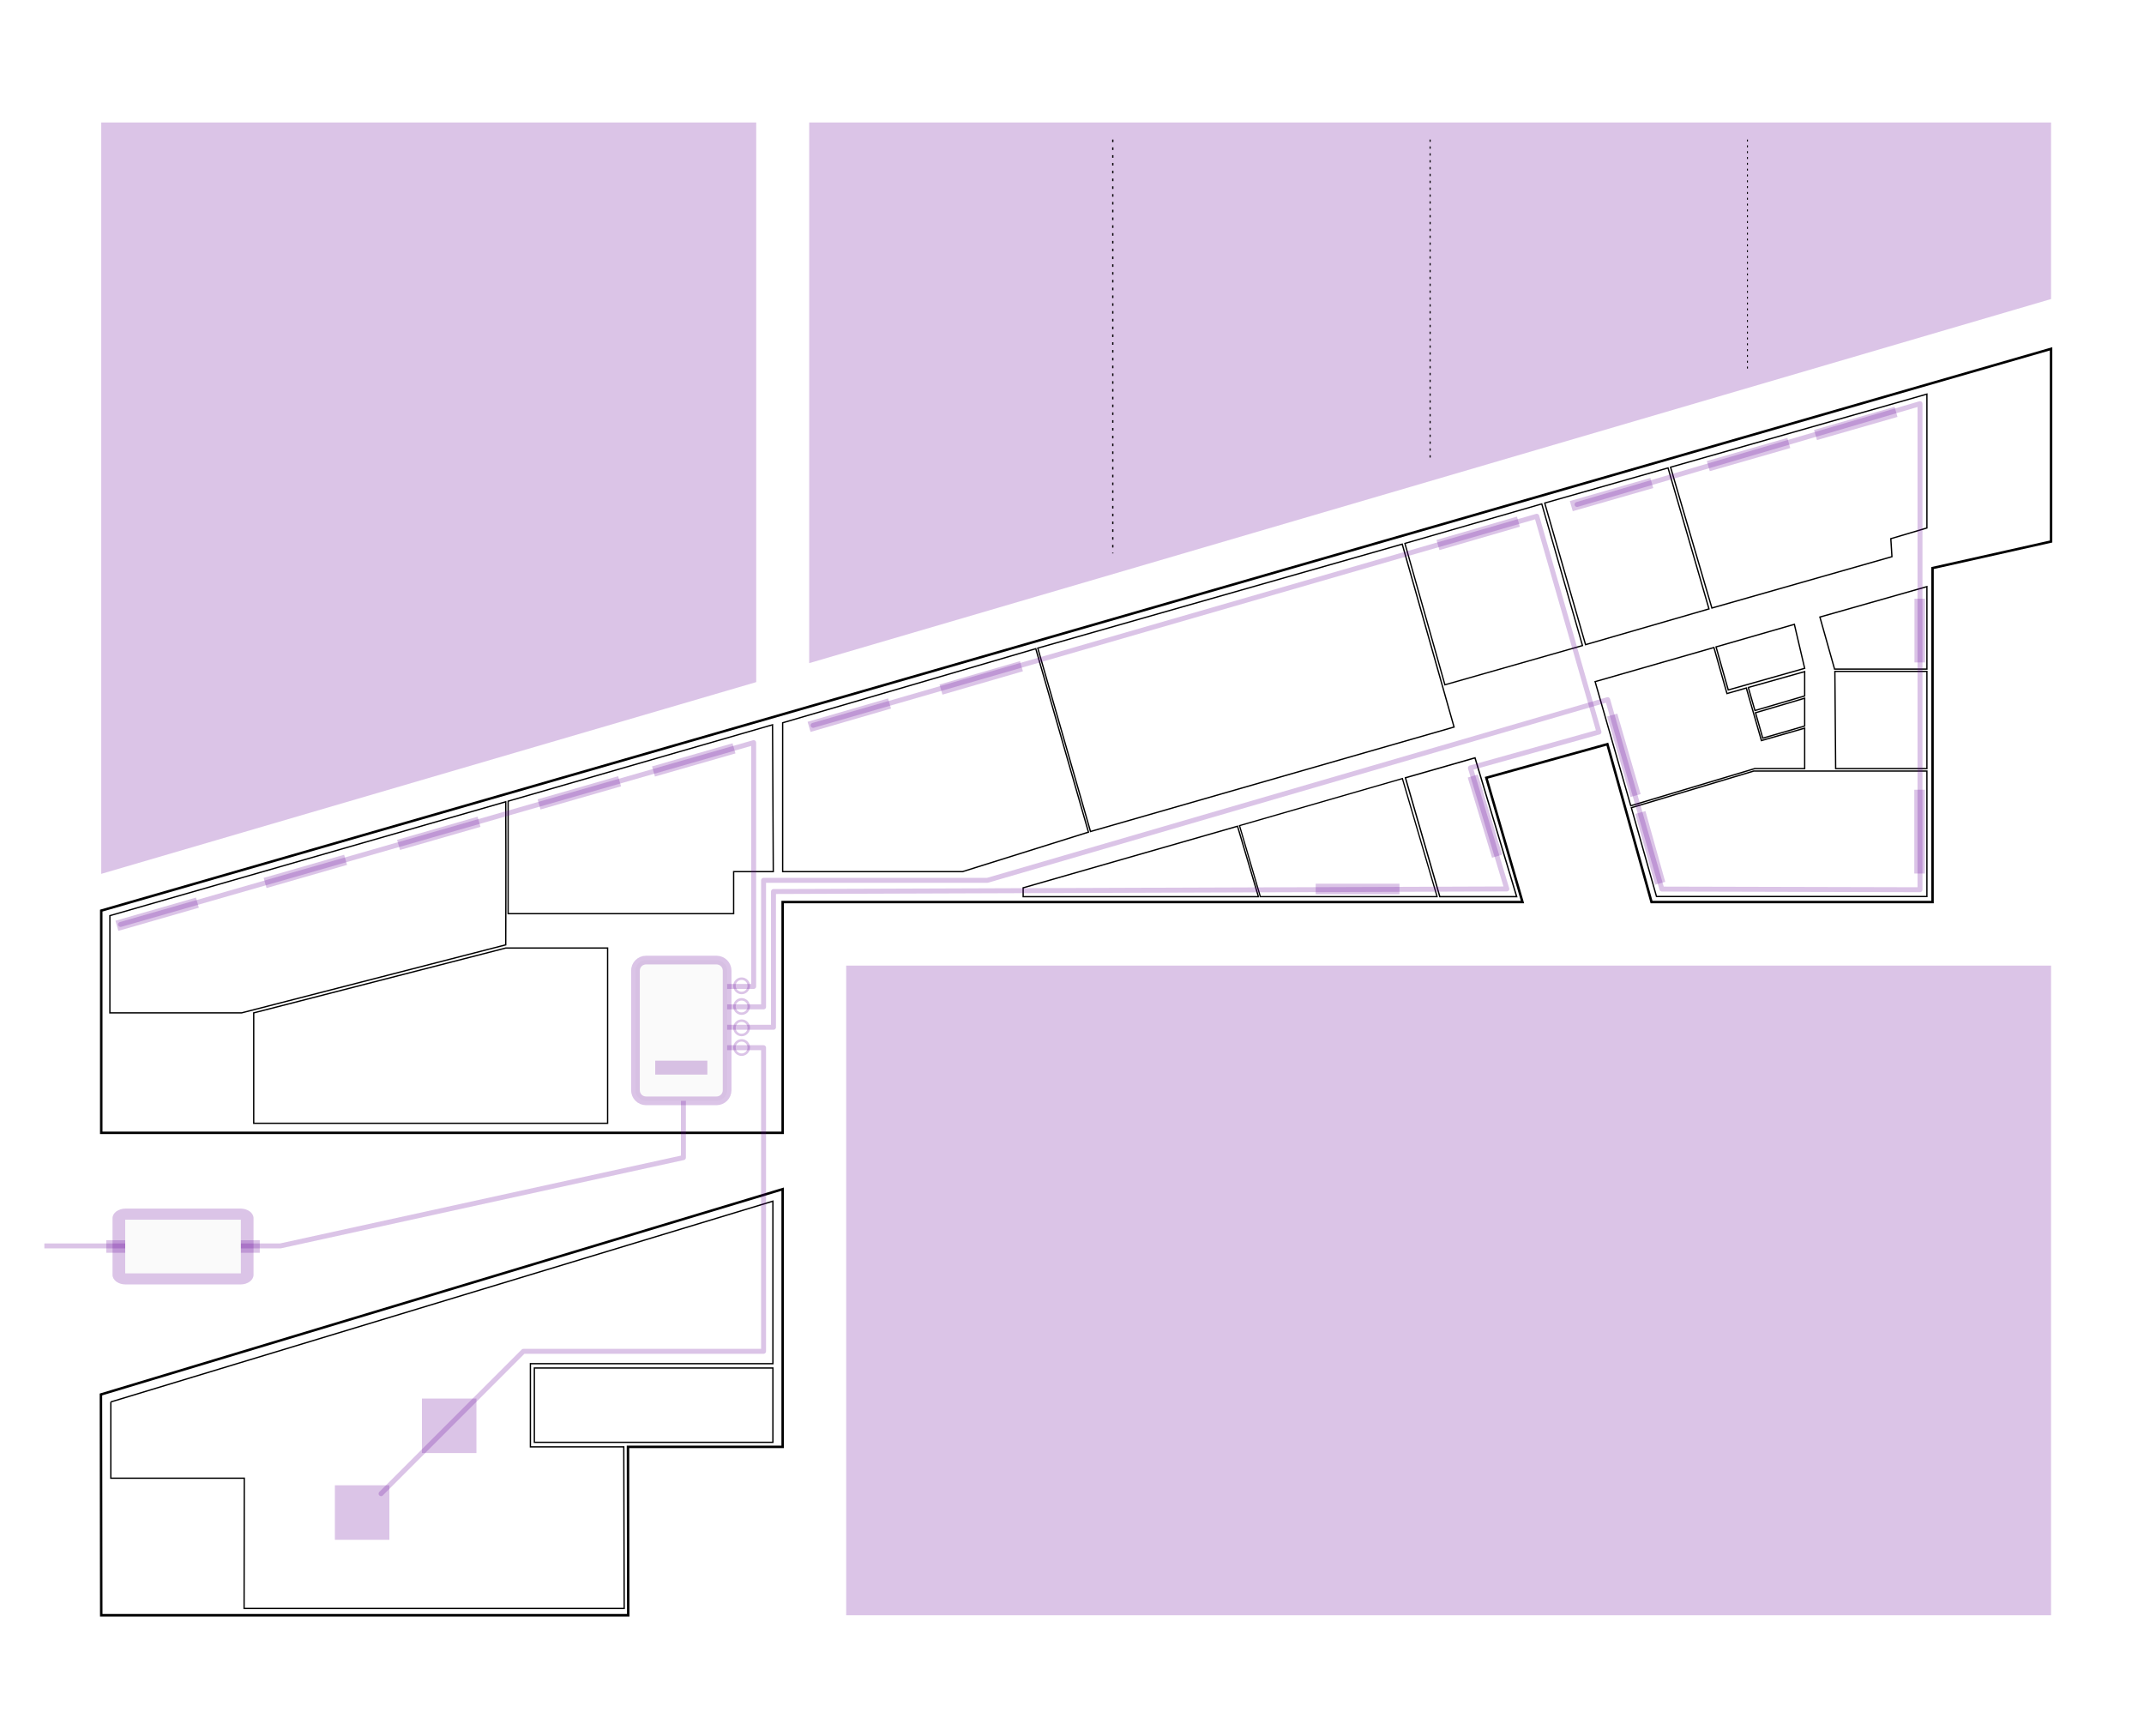
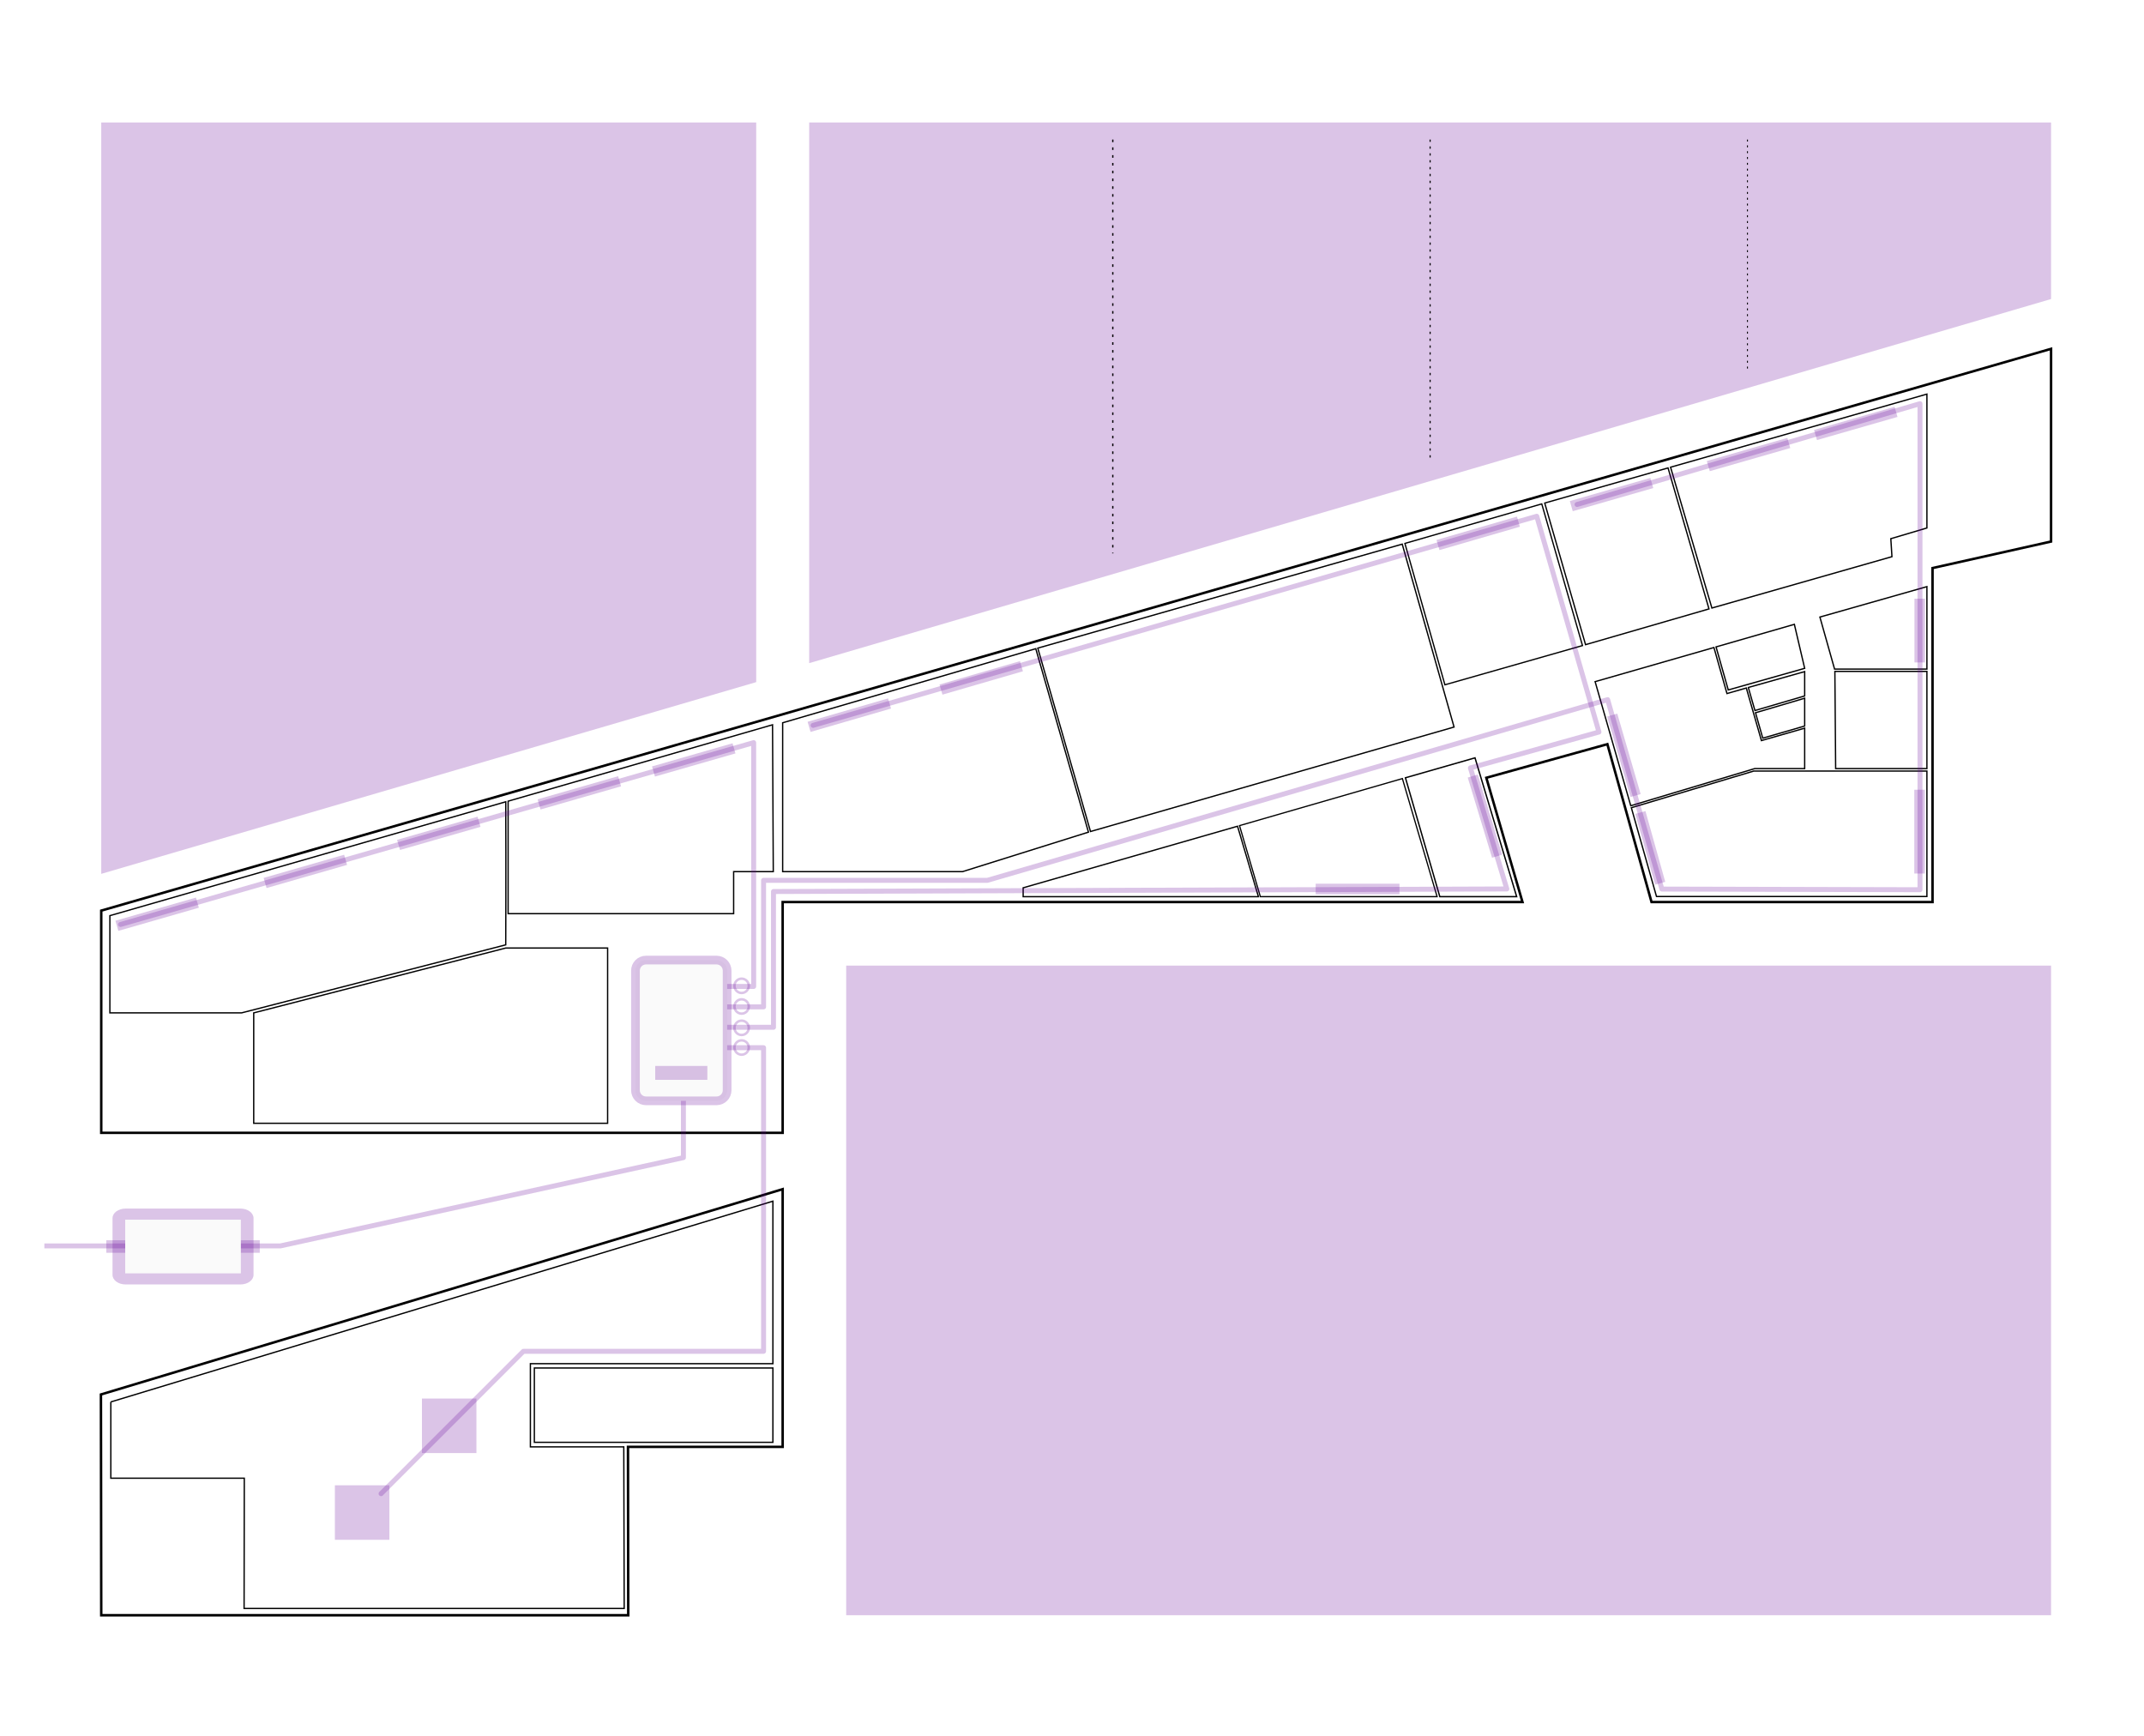
<svg xmlns="http://www.w3.org/2000/svg" width="432.435mm" height="350mm" viewBox="0 0 432.435 350" version="1.1" id="svg5">
  <defs id="defs2" />
  <g id="drawing" transform="translate(87.61958,-48.61679)" style="display:inline">
    <path style="display:inline;fill:none;stroke:#000000;stroke-width:0.265px;stroke-linecap:butt;stroke-linejoin:miter;stroke-opacity:1" d="m 249.325,142.838 8.335,28.402 36.318,-10.36 -0.228,-3.626 7.28,-2.161 v -26.997 z" id="Gólyafészek" />
    <path style="display:inline;fill:none;stroke:#000000;stroke-width:0.265px;stroke-linecap:butt;stroke-linejoin:miter;stroke-opacity:1" d="m 241.416,211.511 24.682,-7.397 h 34.931 v 25.306 h -54.54 z" id="Oktopusz" />
    <path style="display:inline;fill:none;stroke:#000000;stroke-width:0.263px;stroke-linecap:butt;stroke-linejoin:miter;stroke-opacity:1" d="m 223.944,150.065 24.872,-7.081 8.259,28.432 -24.897,7.212 z" id="PK" />
    <path style="display:inline;fill:none;stroke:#000000;stroke-width:0.259px;stroke-linecap:butt;stroke-linejoin:miter;stroke-opacity:1" d="m 223.348,150.241 -27.604,7.966 8.067,28.512 27.748,-7.909 z" id="SZGK" />
    <path style="display:inline;fill:none;stroke:#000000;stroke-width:0.275px;stroke-linecap:butt;stroke-linejoin:miter;stroke-opacity:1" d="m 195.851,205.472 14.031,-4.019 8.403,27.991 h -15.503 z" id="Gólyairoda" />
    <path style="display:inline;fill:none;stroke:#000000;stroke-width:0.247px;stroke-linecap:butt;stroke-linejoin:miter;stroke-opacity:1" d="m 195.236,205.632 -32.852,9.487 4.201,14.326 h 35.652 z" id="Lahmacun" />
    <path style="fill:none;stroke:#000000;stroke-width:0.265px;stroke-linecap:butt;stroke-linejoin:miter;stroke-opacity:1" d="m 121.291,179.439 10.624,36.995 -25.401,7.966 H 70.239 v -30.02 z" id="Mérce" />
    <path style="fill:none;stroke:#000000;stroke-width:0.265px;stroke-linecap:butt;stroke-linejoin:miter;stroke-opacity:1" d="m 68.346,224.399 -0.149,-29.618 -53.33,15.41 v 22.688 h 45.486 l 4.94e-4,-8.48 z" id="kisterem" />
    <path style="fill:none;stroke:#000000;stroke-width:0.265px;stroke-linecap:butt;stroke-linejoin:miter;stroke-opacity:1" d="m 14.385,210.313 -79.843,22.964 v 19.607 h 26.56 l 53.283,-13.721 c 0,0 0.062,-14.952 -1.64e-4,-28.849 z" id="vendégtér" />
    <path style="fill:none;stroke:#000000;stroke-width:0.265px;stroke-linecap:butt;stroke-linejoin:miter;stroke-opacity:1" d="m 195.203,158.354 -73.506,20.969 10.633,36.986 73.328,-21.07 z" id="OktopuszKeramia" />
    <path style="fill:none;stroke:#000000;stroke-width:0.265px;stroke-linecap:butt;stroke-linejoin:miter;stroke-opacity:1" d="m 161.984,215.244 -43.238,12.417 v 1.784 h 47.449 z" id="haromszogRaktar" />
    <path style="fill:none;stroke:#000000;stroke-width:0.265px;stroke-linecap:butt;stroke-linejoin:miter;stroke-opacity:1" d="m 241.296,211.112 -7.188,-25.028 23.962,-6.881 2.633,9.284 3.902,-1.121 3.046,10.607 8.724,-2.507 v 8.156 h -10.085 z" id="GEP" />
    <path style="fill:none;stroke:#000000;stroke-width:0.265px;stroke-linecap:butt;stroke-linejoin:miter;stroke-opacity:1" d="m 279.446,173.059 21.583,-6.136 v 16.636 h -18.623 z" id="kistargyalo" />
    <path style="fill:none;stroke:#000000;stroke-width:0.265px;stroke-linecap:butt;stroke-linejoin:miter;stroke-opacity:1" d="m 301.029,184.014 1e-5,19.61 H 282.623 l -0.156,-19.61 z" id="OktopuszSzitaKismuhely" />
    <path style="fill:none;stroke:#000000;stroke-width:0.265px;stroke-linecap:butt;stroke-linejoin:miter;stroke-opacity:1" d="m 276.375,184.059 -11.368,3.199 1.336,4.652 10.032,-2.944 z" id="wc1" />
    <path style="fill:none;stroke:#000000;stroke-width:0.265px;stroke-linecap:butt;stroke-linejoin:miter;stroke-opacity:1" d="m 276.375,189.428 v 5.607 l -8.453,2.447 -1.461,-5.125 z" id="wc2" />
    <path style="fill:none;stroke:#000000;stroke-width:0.265px;stroke-linecap:butt;stroke-linejoin:miter;stroke-opacity:1" d="m 274.295,174.526 -15.794,4.552 2.461,8.679 15.413,-4.358 z" id="wc3" />
    <path style="fill:none;stroke:#000000;stroke-width:0.5;stroke-linecap:butt;stroke-linejoin:miter;stroke-miterlimit:4;stroke-dasharray:none;stroke-opacity:1" d="m -67.199,232.262 -2.6e-4,44.81 h 137.438 l 2.6e-4,-46.537 149.22,1.2e-4 -7.295,-25.065 24.417,-6.778 8.905,31.842 h 56.677 v -67.358 l 23.907,-5.349 -1.1e-4,-38.862 z" id="envelope_emelet" />
    <path style="display:inline;fill:none;stroke:#000000;stroke-width:0.265;stroke-linecap:butt;stroke-linejoin:miter;stroke-miterlimit:4;stroke-dasharray:none;stroke-opacity:1" d="m 34.934,239.808 -20.548,-4e-5 -50.832,13.076 v 22.269 l 71.38,-3.8e-4 z" id="pult" />
    <path style="fill:none;stroke:#000000;stroke-width:0.5;stroke-linecap:butt;stroke-linejoin:miter;stroke-miterlimit:4;stroke-dasharray:none;stroke-opacity:1" d="M -67.263,329.841 70.239,288.436 v 51.967 H 39.042 l 0.051,33.958 -106.292,-4e-4 z" id="envelope_foldszint" />
    <path style="display:inline;fill:none;stroke:#000000;stroke-width:0.265px;stroke-linecap:butt;stroke-linejoin:miter;stroke-opacity:1" d="m 68.271,324.5 v 14.989 h -48.113 v -14.989 z" id="lenti_wc" />
    <path style="fill:none;stroke:#000000;stroke-width:0.265px;stroke-linecap:butt;stroke-linejoin:miter;stroke-opacity:1" d="m -65.267,331.342 133.538,-40.484 v 32.772 h -48.913 v 16.774 h 18.837 l 0.083,32.587 h -76.665 l 0.04,-26.26 h -26.92 v -15.388" id="Trafóház" />
    <path style="fill:none;fill-opacity:0.281;stroke:none;stroke-width:0.265;stroke-linecap:butt;stroke-linejoin:miter;stroke-miterlimit:4;stroke-dasharray:0.265, 3.18;stroke-dashoffset:0;stroke-opacity:1" d="M 15.84,241.412 H 66.448 v 31.712 H 15.84 Z" id="control" />
    <path style="fill:none;stroke:#660099;stroke-width:1;stroke-linecap:round;stroke-linejoin:round;stroke-miterlimit:4;stroke-dasharray:none;stroke-opacity:0.231" d="M 47.714,251.675 H 66.39 l 1.67e-4,-25.523 h 45.138 l 125.109,-36.438 10.936,38.204 52.058,0.129 v -98.02 l -69.163,20.327" id="path5000" />
    <path style="fill:none;stroke:#660099;stroke-width:1;stroke-linecap:round;stroke-linejoin:round;stroke-miterlimit:4;stroke-dasharray:none;stroke-opacity:0.231" d="m 46.68,247.558 17.71,-7e-5 V 198.381 l -127.688,36.669" id="path6552" />
    <path style="fill:none;stroke:#660099;stroke-width:1;stroke-linecap:round;stroke-linejoin:round;stroke-miterlimit:4;stroke-dasharray:none;stroke-opacity:0.231" d="m 47.714,255.792 20.676,-3.3e-4 1.87e-4,-27.381 147.911,-0.518 -7.345,-24.411 25.926,-7.237 -12.543,-43.514 -145.963,42.17" id="path6020" />
    <path style="fill:none;stroke:#660099;stroke-width:1;stroke-linecap:round;stroke-linejoin:round;stroke-miterlimit:4;stroke-dasharray:none;stroke-opacity:0.231" d="m 46.68,259.908 19.71,-4.1e-4 v 8.769 52.461 l -48.441,4.1e-4 -28.707,28.707" id="path7279" />
    <rect style="opacity:1;fill:none;fill-opacity:1;stroke:none;stroke-width:0.5;stroke-linecap:butt;stroke-linejoin:round;stroke-miterlimit:4;stroke-dasharray:none;stroke-dashoffset:0;stroke-opacity:0.231;stop-color:#000000" id="rect29409" width="9.823" height="7.238" x="44.353" y="249.221" ry="1.828" />
    <g id="g32196">
      <rect style="opacity:1;fill:#660099;fill-opacity:0.231;stroke:none;stroke-width:0.215;stroke-linecap:butt;stroke-linejoin:round;stroke-miterlimit:4;stroke-dasharray:none;stroke-dashoffset:0;stroke-opacity:0.231;stop-color:#000000" id="rect31216" width="16.898" height="2.128" x="177.75" y="226.834" ry="0" />
      <rect style="display:inline;fill:#660099;fill-opacity:0.231;stroke:none;stroke-width:0.215;stroke-linecap:butt;stroke-linejoin:round;stroke-miterlimit:4;stroke-dasharray:none;stroke-dashoffset:0;stroke-opacity:0.231;stop-color:#000000" id="rect31216-1" width="16.898" height="2.128" x="257.084" y="-141.929" ry="0" transform="rotate(73.12335)" />
      <rect style="display:inline;fill:#660099;fill-opacity:0.231;stroke:none;stroke-width:0.215;stroke-linecap:butt;stroke-linejoin:round;stroke-miterlimit:4;stroke-dasharray:none;stroke-dashoffset:0;stroke-opacity:0.231;stop-color:#000000" id="rect31216-1-8" width="16.898" height="2.128" x="150.182" y="207.619" ry="0" transform="rotate(-16.19002)" />
      <rect style="display:inline;fill:#660099;fill-opacity:0.231;stroke:none;stroke-width:0.215;stroke-linecap:butt;stroke-linejoin:round;stroke-miterlimit:4;stroke-dasharray:none;stroke-dashoffset:0;stroke-opacity:0.231;stop-color:#000000" id="rect31216-1-8-0" width="16.898" height="2.128" x="45.791" y="207.663" ry="0" transform="rotate(-16.19002)" />
      <rect style="display:inline;fill:#660099;fill-opacity:0.231;stroke:none;stroke-width:0.215;stroke-linecap:butt;stroke-linejoin:round;stroke-miterlimit:4;stroke-dasharray:none;stroke-dashoffset:0;stroke-opacity:0.231;stop-color:#000000" id="rect31216-1-8-05" width="16.898" height="2.128" x="18.144" y="207.467" ry="0" transform="rotate(-16.19002)" />
    </g>
    <g id="g33266">
      <rect style="display:inline;fill:#660099;fill-opacity:0.231;stroke:none;stroke-width:0.202;stroke-linecap:butt;stroke-linejoin:round;stroke-miterlimit:4;stroke-dasharray:none;stroke-dashoffset:0;stroke-opacity:0.231;stop-color:#000000" id="rect31216-5" width="14.824" height="2.128" x="270.131" y="-178.086" ry="0" transform="rotate(74.37511)" />
      <rect style="display:inline;fill:#660099;fill-opacity:0.231;stroke:none;stroke-width:0.215;stroke-linecap:butt;stroke-linejoin:round;stroke-miterlimit:4;stroke-dasharray:none;stroke-dashoffset:0;stroke-opacity:0.231;stop-color:#000000" id="rect31216-2" width="16.898" height="2.128" x="207.881" y="-300.616" ry="0" transform="rotate(90)" />
      <rect style="display:inline;fill:#660099;fill-opacity:0.231;stroke:none;stroke-width:0.215;stroke-linecap:butt;stroke-linejoin:round;stroke-miterlimit:4;stroke-dasharray:none;stroke-dashoffset:0;stroke-opacity:0.231;stop-color:#000000" id="rect31216-2-3" width="16.898" height="2.128" x="230.066" y="206.916" ry="0" transform="rotate(-16.0342)" />
      <rect style="display:inline;fill:#660099;fill-opacity:0.231;stroke:none;stroke-width:0.215;stroke-linecap:butt;stroke-linejoin:round;stroke-miterlimit:4;stroke-dasharray:none;stroke-dashoffset:0;stroke-opacity:0.231;stop-color:#000000" id="rect31216-2-3-5" width="16.898" height="2.128" x="207.547" y="206.973" ry="0" transform="rotate(-16.0342)" />
      <rect style="display:inline;fill:#660099;fill-opacity:0.231;stroke:none;stroke-width:0.215;stroke-linecap:butt;stroke-linejoin:round;stroke-miterlimit:4;stroke-dasharray:none;stroke-dashoffset:0;stroke-opacity:0.231;stop-color:#000000" id="rect31216-2-3-6" width="16.898" height="2.128" x="178.761" y="207.098" ry="0" transform="rotate(-16.0342)" />
      <rect style="display:inline;fill:#660099;fill-opacity:0.231;stroke:none;stroke-width:0.215;stroke-linecap:butt;stroke-linejoin:round;stroke-miterlimit:4;stroke-dasharray:none;stroke-dashoffset:0;stroke-opacity:0.231;stop-color:#000000" id="rect31216-1-8-1" width="16.898" height="2.128" x="251.416" y="-175.436" ry="0" transform="rotate(73.80998)" />
      <rect style="display:inline;fill:#660099;fill-opacity:0.231;stroke:none;stroke-width:0.188;stroke-linecap:butt;stroke-linejoin:round;stroke-miterlimit:4;stroke-dasharray:none;stroke-dashoffset:0;stroke-opacity:0.231;stop-color:#000000" id="rect31216-2-1" width="12.853" height="2.128" x="169.357" y="-300.649" ry="0" transform="rotate(90)" />
    </g>
    <g id="g33423">
      <rect style="display:inline;fill:#660099;fill-opacity:0.231;stroke:none;stroke-width:0.215;stroke-linecap:butt;stroke-linejoin:round;stroke-miterlimit:4;stroke-dasharray:none;stroke-dashoffset:0;stroke-opacity:0.231;stop-color:#000000" id="rect31216-2-3-52" width="16.898" height="2.128" x="-13.937" y="207.4" ry="0" transform="rotate(-16.0342)" />
      <rect style="display:inline;fill:#660099;fill-opacity:0.231;stroke:none;stroke-width:0.215;stroke-linecap:butt;stroke-linejoin:round;stroke-miterlimit:4;stroke-dasharray:none;stroke-dashoffset:0;stroke-opacity:0.231;stop-color:#000000" id="rect31216-2-3-9" width="16.898" height="2.128" x="-37.952" y="207.406" ry="0" transform="rotate(-16.0342)" />
      <rect style="display:inline;fill:#660099;fill-opacity:0.231;stroke:none;stroke-width:0.215;stroke-linecap:butt;stroke-linejoin:round;stroke-miterlimit:4;stroke-dasharray:none;stroke-dashoffset:0;stroke-opacity:0.231;stop-color:#000000" id="rect31216-2-3-52-2" width="16.898" height="2.128" x="-67.448" y="207.428" ry="0" transform="rotate(-16.0342)" />
      <rect style="display:inline;fill:#660099;fill-opacity:0.231;stroke:none;stroke-width:0.215;stroke-linecap:butt;stroke-linejoin:round;stroke-miterlimit:4;stroke-dasharray:none;stroke-dashoffset:0;stroke-opacity:0.231;stop-color:#000000" id="rect31216-2-3-9-4" width="16.898" height="2.128" x="-95.438" y="207.37" ry="0" transform="rotate(-16.0342)" />
      <rect style="display:inline;fill:#660099;fill-opacity:0.231;stroke:none;stroke-width:0.215;stroke-linecap:butt;stroke-linejoin:round;stroke-miterlimit:4;stroke-dasharray:none;stroke-dashoffset:0;stroke-opacity:0.231;stop-color:#000000" id="rect31216-2-3-9-7" width="16.898" height="2.128" x="-126.548" y="207.414" ry="0" transform="rotate(-16.0342)" />
    </g>
    <g id="g33836" transform="translate(-4.233333,4.233333)">
      <rect style="opacity:1;fill:#660099;fill-opacity:0.231;stroke:none;stroke-width:0.215;stroke-linecap:butt;stroke-linejoin:round;stroke-miterlimit:4;stroke-dasharray:none;stroke-dashoffset:0;stroke-opacity:0.231;stop-color:#000000" id="rect33730" width="10.995" height="10.995" x="-15.842" y="343.921" />
      <rect style="display:inline;fill:#660099;fill-opacity:0.231;stroke:none;stroke-width:0.215;stroke-linecap:butt;stroke-linejoin:round;stroke-miterlimit:4;stroke-dasharray:none;stroke-dashoffset:0;stroke-opacity:0.231;stop-color:#000000" id="rect33730-9" width="10.995" height="10.995" x="1.713" y="326.428" />
    </g>
    <rect style="display:inline;fill:#660099;fill-opacity:0.231;stroke:none;stroke-width:0.125;stroke-linecap:round;stroke-linejoin:round;stroke-miterlimit:4;stroke-dasharray:none;stroke-dashoffset:0;stroke-opacity:1;stop-color:#000000" id="rect14422-5" width="28.44" height="15.302" x="-64.923" y="292.351" rx="2.626" ry="1.935" />
    <path style="fill:none;stroke:#660099;stroke-width:1;stroke-linecap:butt;stroke-linejoin:round;stroke-miterlimit:4;stroke-dasharray:none;stroke-opacity:0.231" d="m 50.221,268.504 v 13.569 l -81.292,17.807 h -47.601" id="path43866" />
    <rect style="display:inline;fill:#660099;fill-opacity:0.231;stroke:none;stroke-width:0.081;stroke-linecap:butt;stroke-linejoin:round;stroke-miterlimit:4;stroke-dasharray:none;stroke-dashoffset:0;stroke-opacity:1;stop-color:#000000" id="rect41701-4" width="30.954" height="2.526" x="-66.18" y="298.739" rx="0" ry="0" />
    <rect style="display:inline;opacity:1;fill:#fafafa;fill-opacity:1;stroke:none;stroke-width:0.145;stroke-linecap:butt;stroke-linejoin:round;stroke-miterlimit:4;stroke-dasharray:none;stroke-dashoffset:0;stroke-opacity:1;stop-color:#000000" id="rect41701" width="23.323" height="10.824" x="-62.365" y="294.59" rx="0" ry="0" />
    <rect style="opacity:1;fill:#fafafa;fill-opacity:1;stroke:#660099;stroke-width:1.755;stroke-linecap:round;stroke-linejoin:round;stroke-miterlimit:4;stroke-dasharray:none;stroke-dashoffset:0;stroke-opacity:0.231;stop-color:#000000" id="rect14620" width="18.49" height="28.387" x="40.548" y="242.236" ry="2.14" />
-     <rect style="opacity:1;fill:#660099;fill-opacity:0.231;stroke:none;stroke-width:0.204;stroke-linecap:round;stroke-linejoin:round;stroke-miterlimit:4;stroke-dasharray:none;stroke-dashoffset:0;stroke-opacity:0.79;stop-color:#000000" id="rect14422" width="10.515" height="2.803" x="44.536" y="262.525" />
+     <rect style="opacity:1;fill:#660099;fill-opacity:0.231;stroke:none;stroke-width:0.204;stroke-linecap:round;stroke-linejoin:round;stroke-miterlimit:4;stroke-dasharray:none;stroke-dashoffset:0;stroke-opacity:0.79;stop-color:#000000" id="rect14422" width="10.515" height="2.803" x="44.536" y="263.584" />
    <path style="display:none;fill:#fafafa;fill-opacity:1;stroke:none;stroke-width:0.5;stroke-linecap:butt;stroke-linejoin:miter;stroke-miterlimit:4;stroke-dasharray:none;stroke-dashoffset:0;stroke-opacity:1" d="M -67.199,224.884 V 68.196 H 326.07 v 43.392 z" id="status" />
    <path style="display:inline;fill:#660099;fill-opacity:0.231;stroke:none;stroke-width:0.265;stroke-linecap:butt;stroke-linejoin:miter;stroke-miterlimit:4;stroke-dasharray:0.265, 3.175;stroke-dashoffset:0;stroke-opacity:1" d="M 326.07,243.35 H 83.054 v 131.012 H 326.07 Z" id="graph" />
    <circle style="opacity:1;fill:none;fill-opacity:0.231;stroke:#660099;stroke-width:0.5;stroke-linecap:butt;stroke-linejoin:round;stroke-miterlimit:4;stroke-dasharray:none;stroke-dashoffset:0;stroke-opacity:0.231;stop-color:#000000" id="path79704" cx="61.961" cy="247.427" r="1.444" />
    <circle style="display:inline;fill:none;fill-opacity:0.231;stroke:#660099;stroke-width:0.5;stroke-linecap:butt;stroke-linejoin:round;stroke-miterlimit:4;stroke-dasharray:none;stroke-dashoffset:0;stroke-opacity:0.231;stop-color:#000000" id="path79704-7" cx="61.961" cy="259.873" r="1.444" />
    <circle style="display:inline;fill:none;fill-opacity:0.231;stroke:#660099;stroke-width:0.5;stroke-linecap:butt;stroke-linejoin:round;stroke-miterlimit:4;stroke-dasharray:none;stroke-dashoffset:0;stroke-opacity:0.231;stop-color:#000000" id="path79704-2" cx="61.961" cy="255.897" r="1.444" />
    <circle style="display:inline;fill:none;fill-opacity:0.231;stroke:#660099;stroke-width:0.5;stroke-linecap:butt;stroke-linejoin:round;stroke-miterlimit:4;stroke-dasharray:none;stroke-dashoffset:0;stroke-opacity:0.231;stop-color:#000000" id="path79704-8" cx="61.961" cy="251.594" r="1.444" />
    <rect style="display:inline;opacity:1;fill:none;fill-opacity:0.231;stroke:none;stroke-width:0.5;stroke-linecap:butt;stroke-linejoin:round;stroke-miterlimit:4;stroke-dasharray:0.5, 3.997;stroke-dashoffset:0;stroke-opacity:1;stop-color:#000000" id="rect78717" width="432.636" height="349.847" x="-87.516" y="48.772" />
    <path style="fill:#660099;fill-opacity:0.231;stroke:none;stroke-width:0.265px;stroke-linecap:butt;stroke-linejoin:miter;stroke-opacity:1" d="M 75.588,182.353 V 73.313 l 250.482,-2.96e-4 v 35.611 z" id="path91226" />
    <path style="fill:#660099;fill-opacity:0.231;stroke:none;stroke-width:0.265px;stroke-linecap:butt;stroke-linejoin:miter;stroke-opacity:1" d="M 64.905,73.313 H -67.199 V 224.848 L 64.905,186.179 Z" id="path92253" />
    <rect style="opacity:1;fill:none;fill-opacity:0.231;stroke:none;stroke-width:2.178;stroke-linecap:butt;stroke-linejoin:round;stroke-miterlimit:4;stroke-dasharray:none;stroke-dashoffset:0;stroke-opacity:0.231;stop-color:#000000" id="rect93623" width="58.473" height="87.577" x="75.588" y="73.313" />
    <rect style="display:inline;fill:none;fill-opacity:0.231;stroke:none;stroke-width:1.933;stroke-linecap:butt;stroke-linejoin:round;stroke-miterlimit:4;stroke-dasharray:none;stroke-dashoffset:0;stroke-opacity:0.231;stop-color:#000000" id="rect93623-6" width="58.473" height="68.96" x="139.591" y="73.313" />
    <rect style="display:inline;fill:none;fill-opacity:0.231;stroke:none;stroke-width:1.652;stroke-linecap:butt;stroke-linejoin:round;stroke-miterlimit:4;stroke-dasharray:none;stroke-dashoffset:0;stroke-opacity:0.231;stop-color:#000000" id="rect93623-9" width="58.473" height="50.375" x="203.594" y="73.313" />
    <rect style="display:inline;fill:none;fill-opacity:0.231;stroke:none;stroke-width:1.314;stroke-linecap:butt;stroke-linejoin:round;stroke-miterlimit:4;stroke-dasharray:none;stroke-dashoffset:0;stroke-opacity:0.231;stop-color:#000000" id="rect93623-7" width="58.473" height="31.883" x="267.598" y="73.312" />
-     <path style="fill:none;stroke:#000000;stroke-width:0.262;stroke-linecap:butt;stroke-linejoin:miter;stroke-miterlimit:4;stroke-dasharray:0.524,1.048;stroke-dashoffset:0;stroke-opacity:1" d="M 136.826,76.762 V 160.214" id="path942" />
+     <path style="fill:none;stroke:#000000;stroke-width:0.262;stroke-linecap:butt;stroke-linejoin:miter;stroke-miterlimit:4;stroke-dasharray:0.524, 1.048;stroke-dashoffset:0;stroke-opacity:1" d="M 136.826,76.762 V 160.214" id="path942" />
    <path style="display:inline;fill:none;stroke:#000000;stroke-width:0.231;stroke-linecap:butt;stroke-linejoin:miter;stroke-miterlimit:4;stroke-dasharray:0.461, 0.923;stroke-dashoffset:0;stroke-opacity:1" d="M 200.829,76.762 V 141.429" id="path942-6" />
    <path style="display:inline;fill:none;stroke:#000000;stroke-width:0.196;stroke-linecap:butt;stroke-linejoin:miter;stroke-miterlimit:4;stroke-dasharray:0.391, 0.783;stroke-dashoffset:0;stroke-opacity:1" d="M 264.832,76.762 V 123.305" id="path942-6-3" />
  </g>
</svg>
